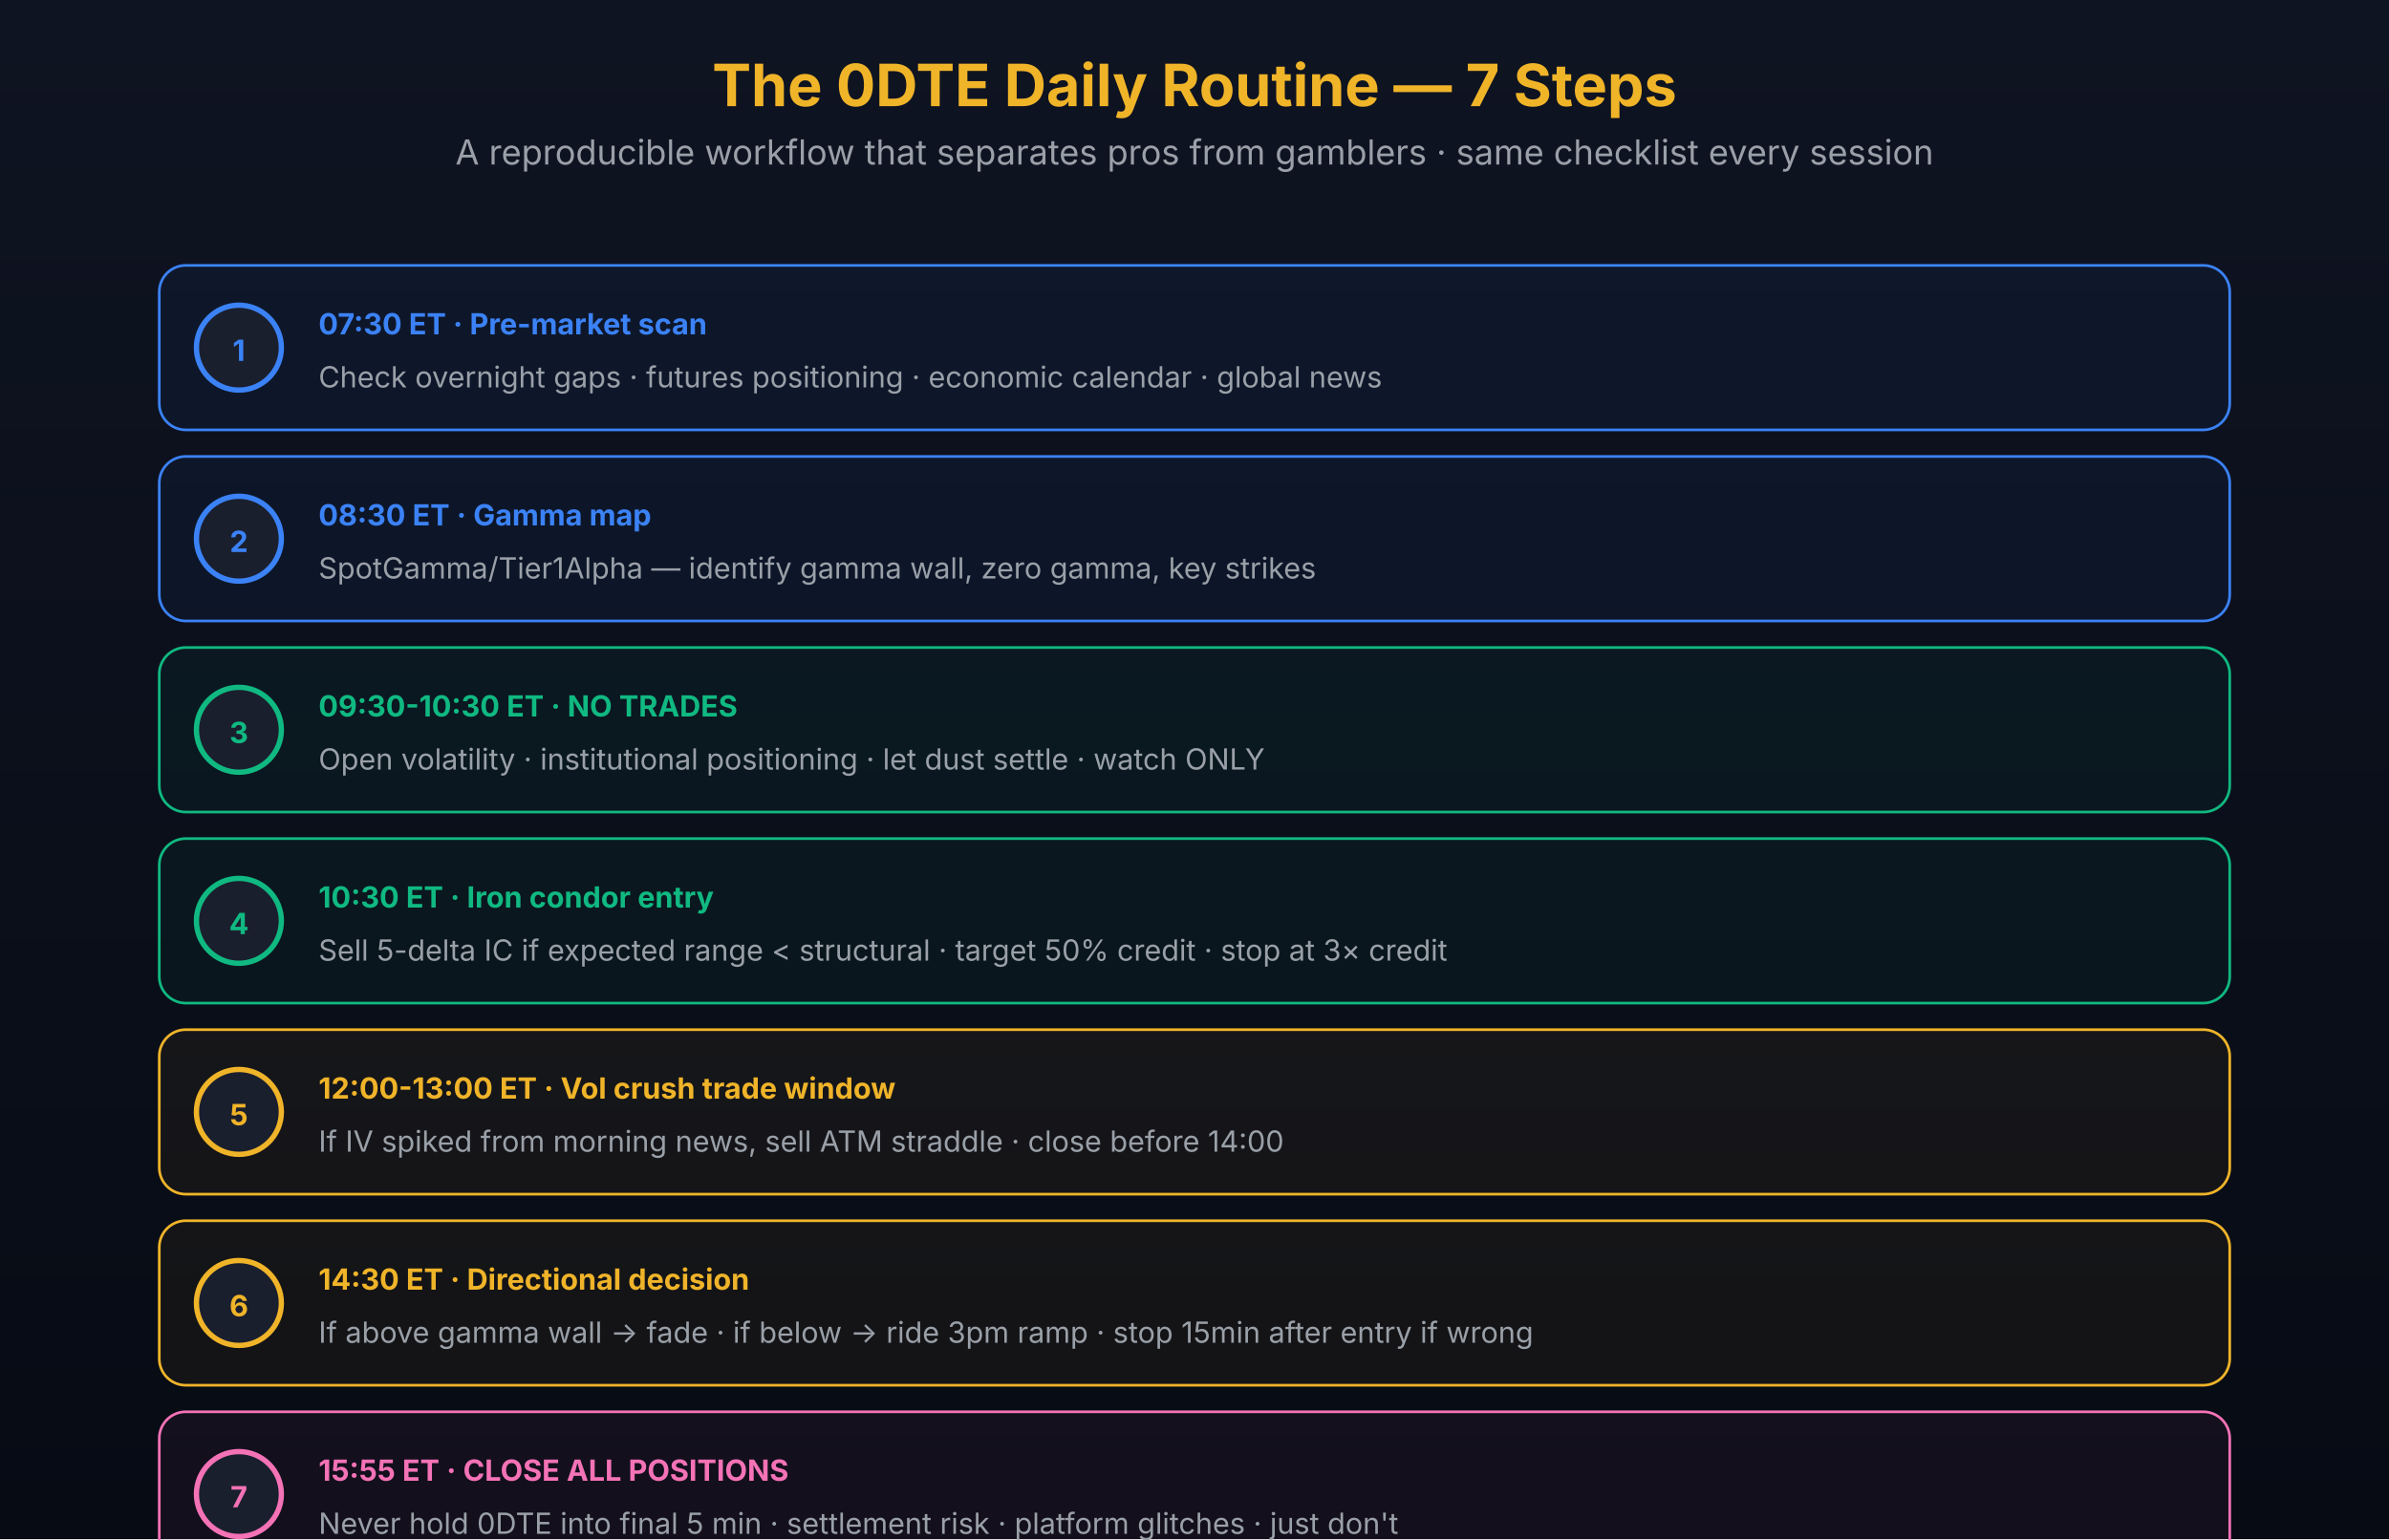
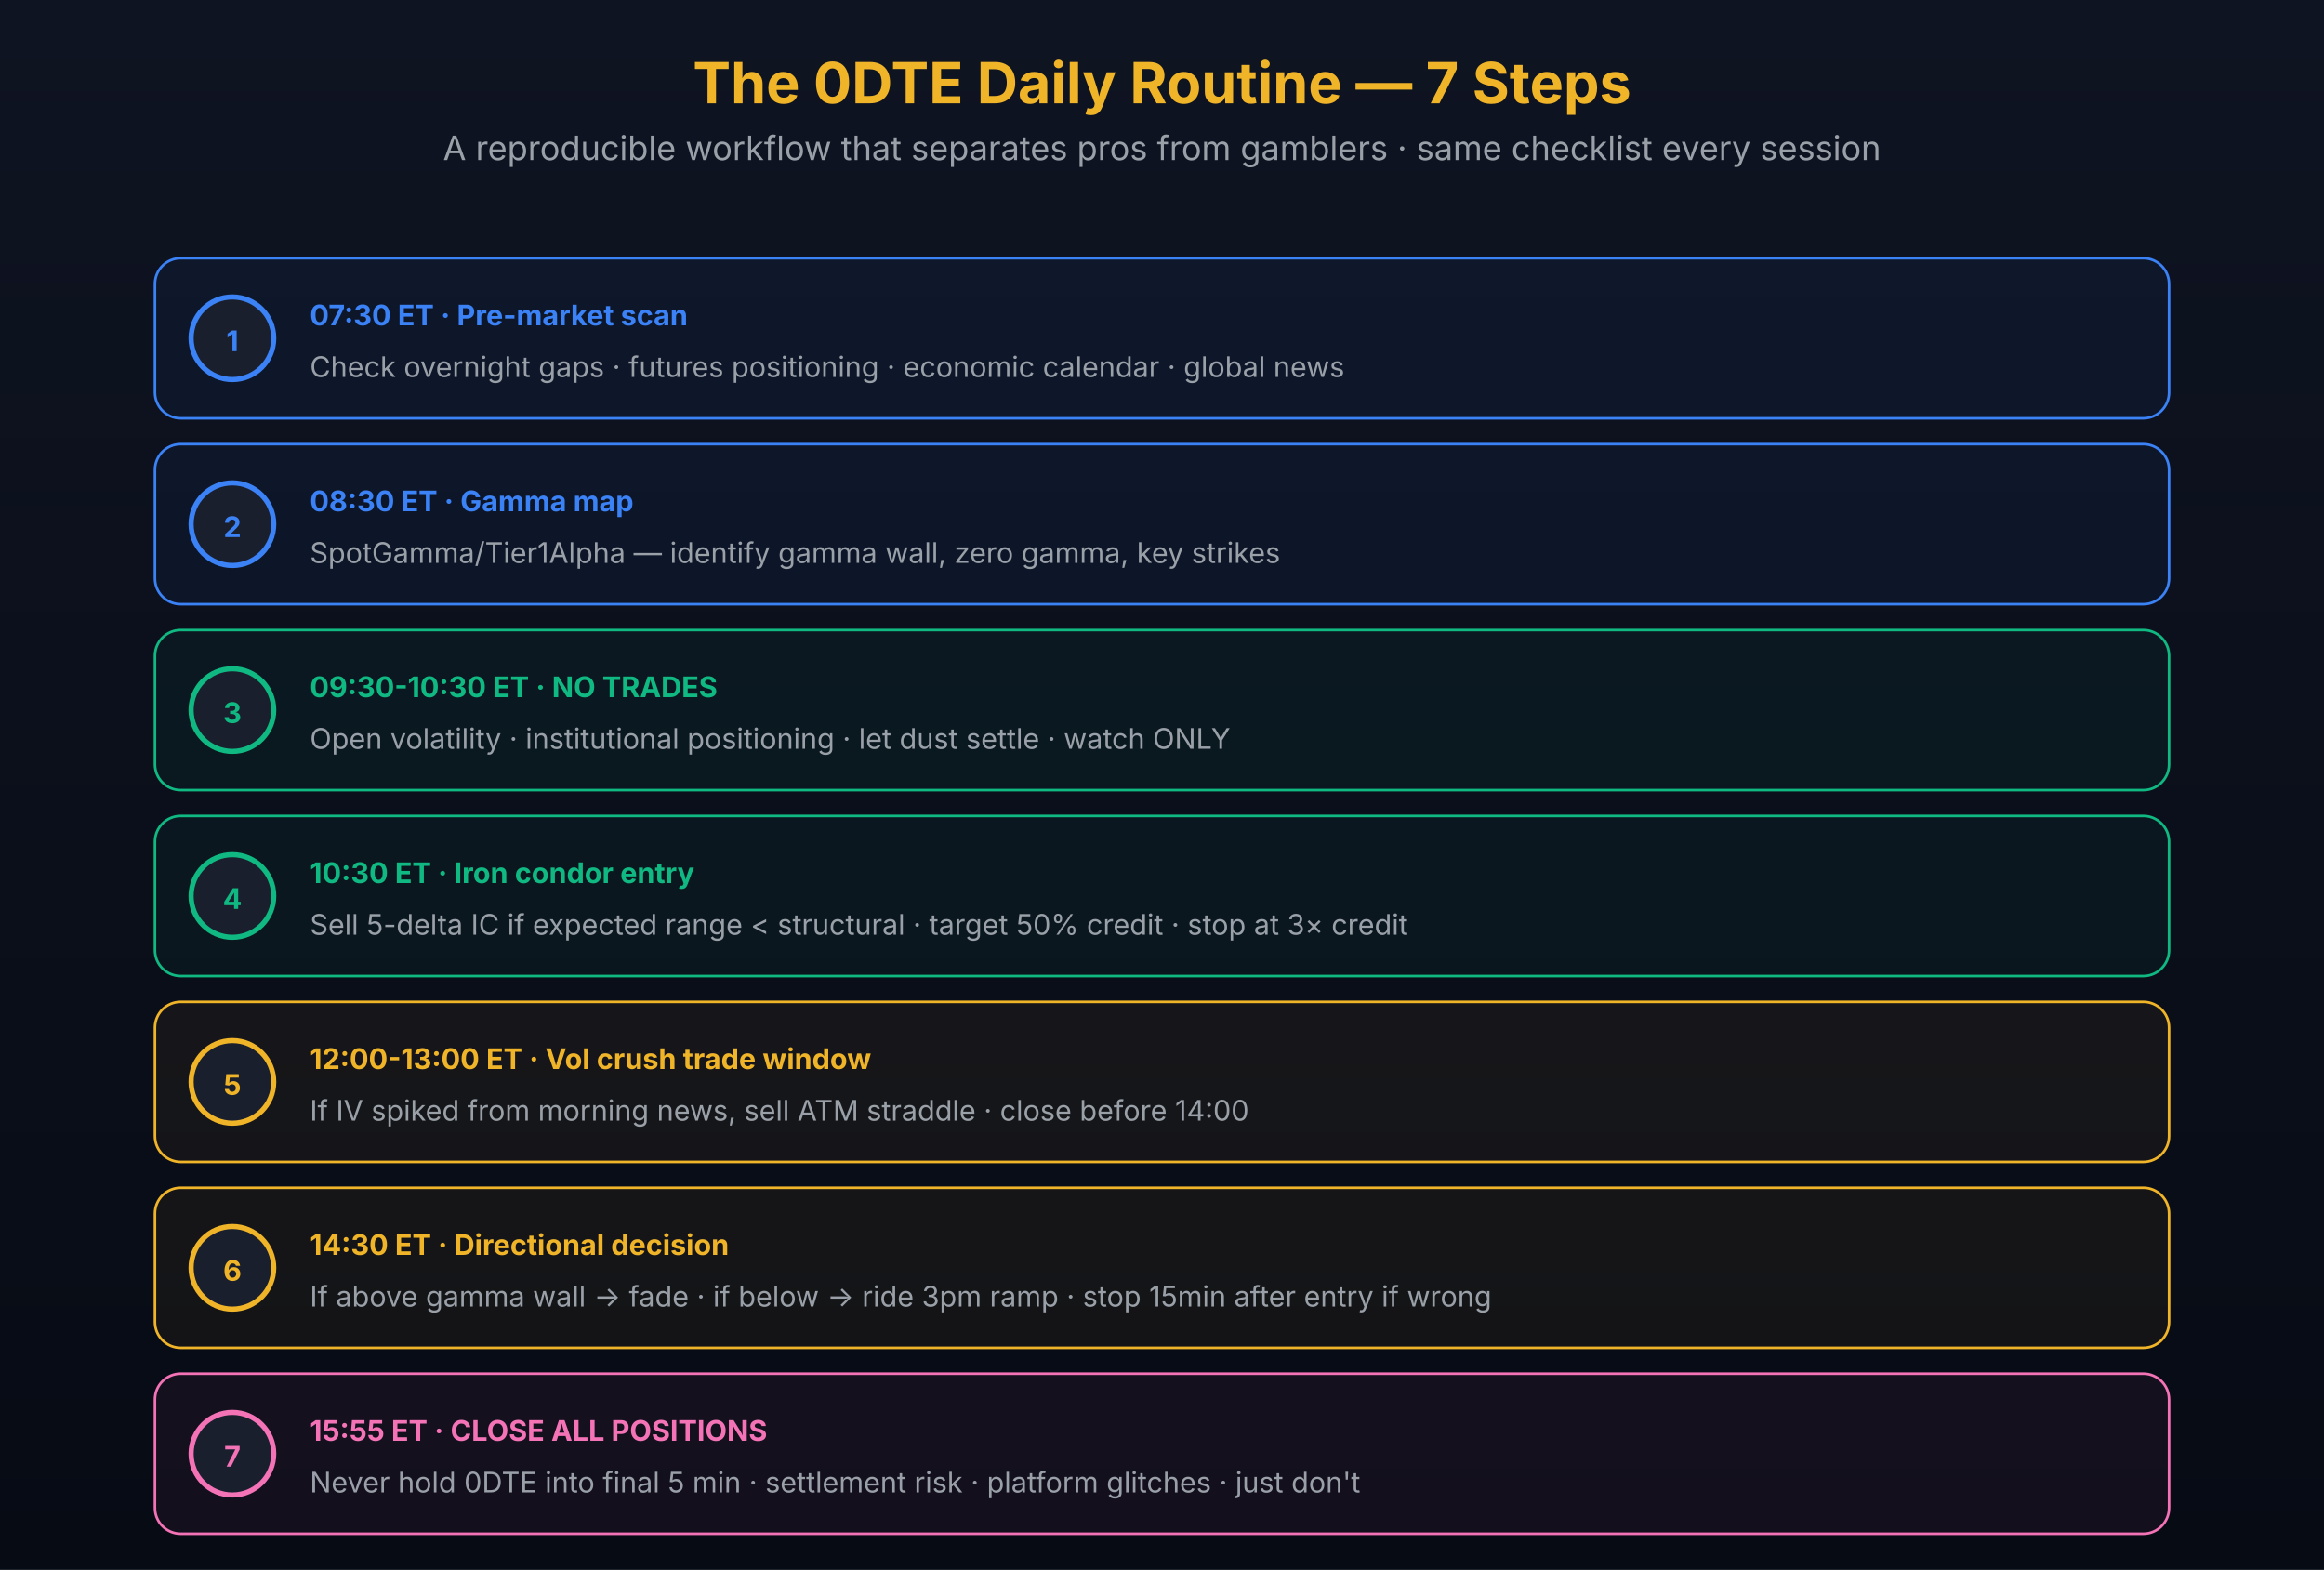
- <svg xmlns="http://www.w3.org/2000/svg" viewBox="0 0 900 580" font-family="Inter, system-ui, sans-serif">
+ <svg xmlns="http://www.w3.org/2000/svg" viewBox="0 0 900 608" font-family="Inter, system-ui, sans-serif">
  <defs>
    <linearGradient id="bg15" x1="0" x2="0" y1="0" y2="1">
      <stop offset="0%" stop-color="#0F1422" />
      <stop offset="100%" stop-color="#070B14" />
    </linearGradient>
  </defs>
-   <rect width="900" height="580" fill="url(#bg15)" />
+   <rect width="900" height="608" fill="url(#bg15)" />
  <text x="450" y="40" fill="#F0B429" font-size="22" font-weight="700" text-anchor="middle">The 0DTE Daily Routine — 7 Steps</text>
  <text x="450" y="62" fill="#9AA0A8" font-size="13" text-anchor="middle">A reproducible workflow that separates pros from gamblers · same checklist every session</text>
  <g transform="translate(60, 100)" font-size="11">
    <g>
      <rect width="780" height="62" rx="10" fill="rgba(59,130,246,.05)" stroke="#3B82F6" />
      <circle cx="30" cy="31" r="16" fill="#1A1F2E" stroke="#3B82F6" stroke-width="2" />
      <text x="30" y="36" fill="#3B82F6" font-weight="700" text-anchor="middle">1</text>
      <text x="60" y="26" fill="#3B82F6" font-weight="700">07:30 ET · Pre-market scan</text>
      <text x="60" y="46" fill="#9AA0A8">Check overnight gaps · futures positioning · economic calendar · global news</text>
    </g>
    <g transform="translate(0, 72)">
      <rect width="780" height="62" rx="10" fill="rgba(59,130,246,.05)" stroke="#3B82F6" />
      <circle cx="30" cy="31" r="16" fill="#1A1F2E" stroke="#3B82F6" stroke-width="2" />
      <text x="30" y="36" fill="#3B82F6" font-weight="700" text-anchor="middle">2</text>
      <text x="60" y="26" fill="#3B82F6" font-weight="700">08:30 ET · Gamma map</text>
      <text x="60" y="46" fill="#9AA0A8">SpotGamma/Tier1Alpha — identify gamma wall, zero gamma, key strikes</text>
    </g>
    <g transform="translate(0, 144)">
      <rect width="780" height="62" rx="10" fill="rgba(16,185,129,.05)" stroke="#10B981" />
      <circle cx="30" cy="31" r="16" fill="#1A1F2E" stroke="#10B981" stroke-width="2" />
      <text x="30" y="36" fill="#10B981" font-weight="700" text-anchor="middle">3</text>
      <text x="60" y="26" fill="#10B981" font-weight="700">09:30-10:30 ET · NO TRADES</text>
      <text x="60" y="46" fill="#9AA0A8">Open volatility · institutional positioning · let dust settle · watch ONLY</text>
    </g>
    <g transform="translate(0, 216)">
      <rect width="780" height="62" rx="10" fill="rgba(16,185,129,.05)" stroke="#10B981" />
      <circle cx="30" cy="31" r="16" fill="#1A1F2E" stroke="#10B981" stroke-width="2" />
      <text x="30" y="36" fill="#10B981" font-weight="700" text-anchor="middle">4</text>
      <text x="60" y="26" fill="#10B981" font-weight="700">10:30 ET · Iron condor entry</text>
      <text x="60" y="46" fill="#9AA0A8">Sell 5-delta IC if expected range &lt; structural · target 50% credit · stop at 3× credit</text>
    </g>
    <g transform="translate(0, 288)">
      <rect width="780" height="62" rx="10" fill="rgba(240,180,41,.05)" stroke="#F0B429" />
      <circle cx="30" cy="31" r="16" fill="#1A1F2E" stroke="#F0B429" stroke-width="2" />
      <text x="30" y="36" fill="#F0B429" font-weight="700" text-anchor="middle">5</text>
      <text x="60" y="26" fill="#F0B429" font-weight="700">12:00-13:00 ET · Vol crush trade window</text>
      <text x="60" y="46" fill="#9AA0A8">If IV spiked from morning news, sell ATM straddle · close before 14:00</text>
    </g>
    <g transform="translate(0, 360)">
      <rect width="780" height="62" rx="10" fill="rgba(240,180,41,.05)" stroke="#F0B429" />
      <circle cx="30" cy="31" r="16" fill="#1A1F2E" stroke="#F0B429" stroke-width="2" />
      <text x="30" y="36" fill="#F0B429" font-weight="700" text-anchor="middle">6</text>
      <text x="60" y="26" fill="#F0B429" font-weight="700">14:30 ET · Directional decision</text>
      <text x="60" y="46" fill="#9AA0A8">If above gamma wall → fade · if below → ride 3pm ramp · stop 15min after entry if wrong</text>
    </g>
    <g transform="translate(0, 432)">
      <rect width="780" height="62" rx="10" fill="rgba(244,114,182,.05)" stroke="#F472B6" />
      <circle cx="30" cy="31" r="16" fill="#1A1F2E" stroke="#F472B6" stroke-width="2" />
      <text x="30" y="36" fill="#F472B6" font-weight="700" text-anchor="middle">7</text>
      <text x="60" y="26" fill="#F472B6" font-weight="700">15:55 ET · CLOSE ALL POSITIONS</text>
      <text x="60" y="46" fill="#9AA0A8">Never hold 0DTE into final 5 min · settlement risk · platform glitches · just don't</text>
    </g>
  </g>
</svg>
